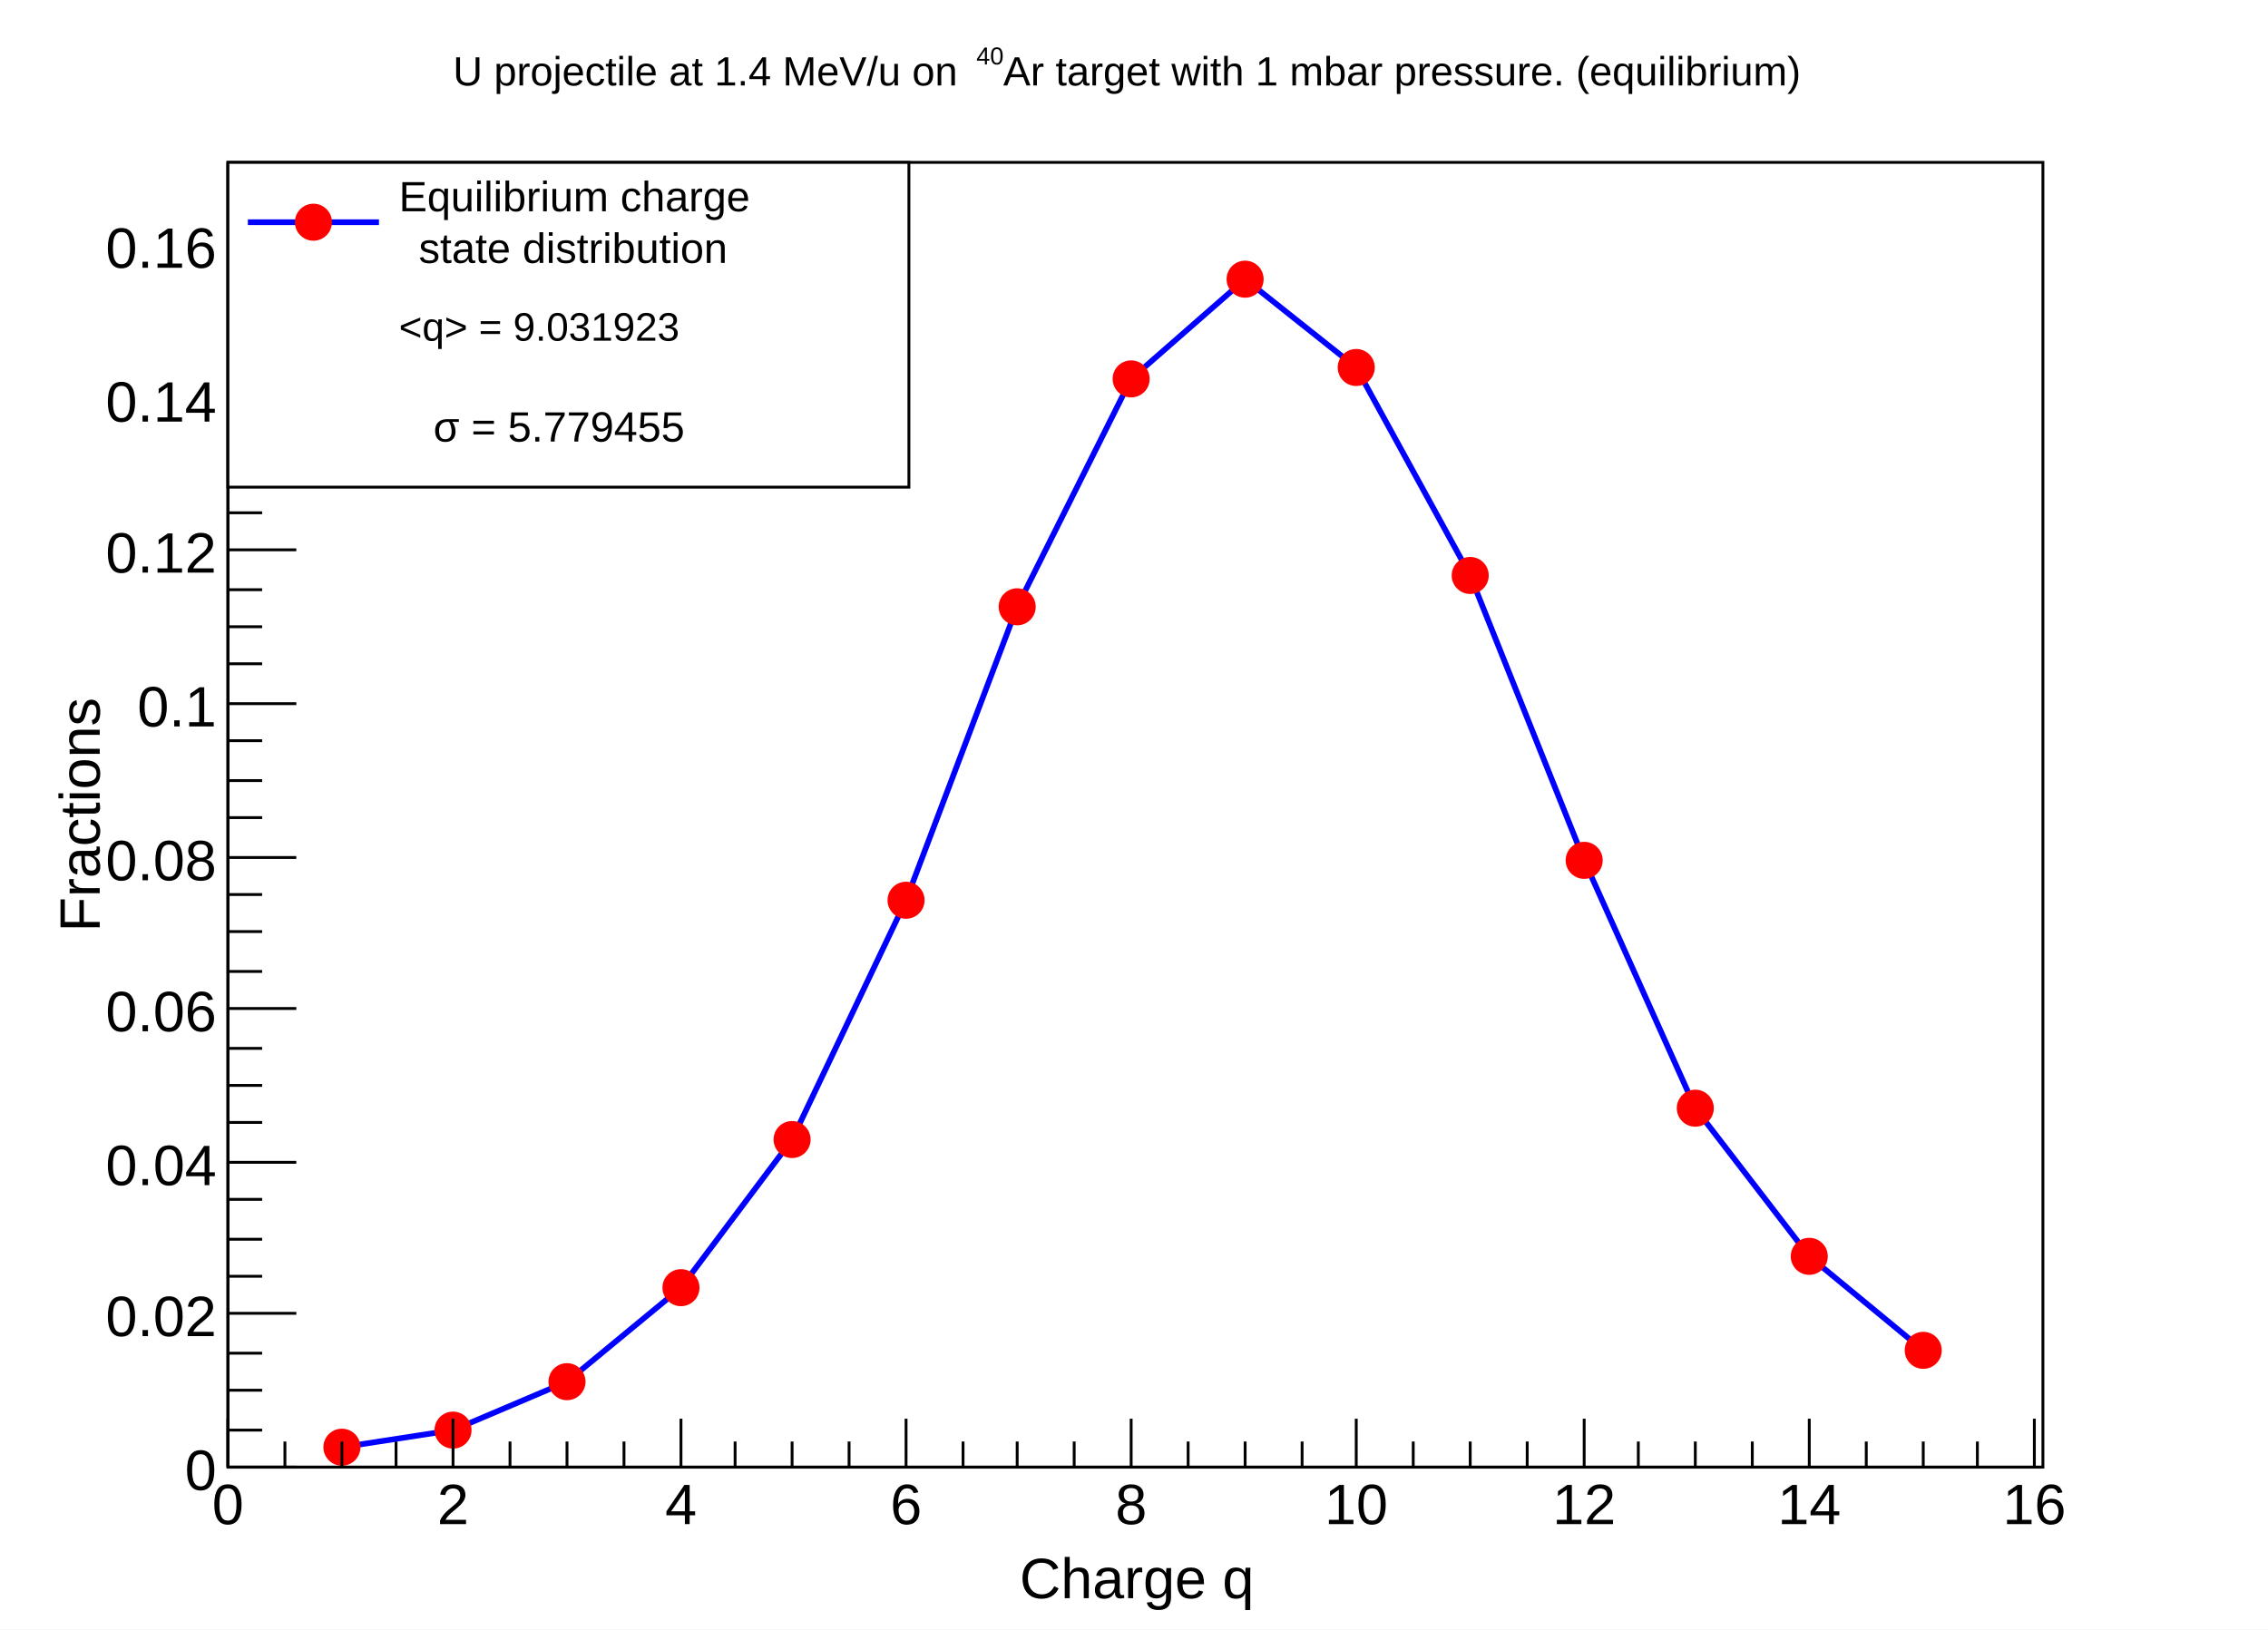
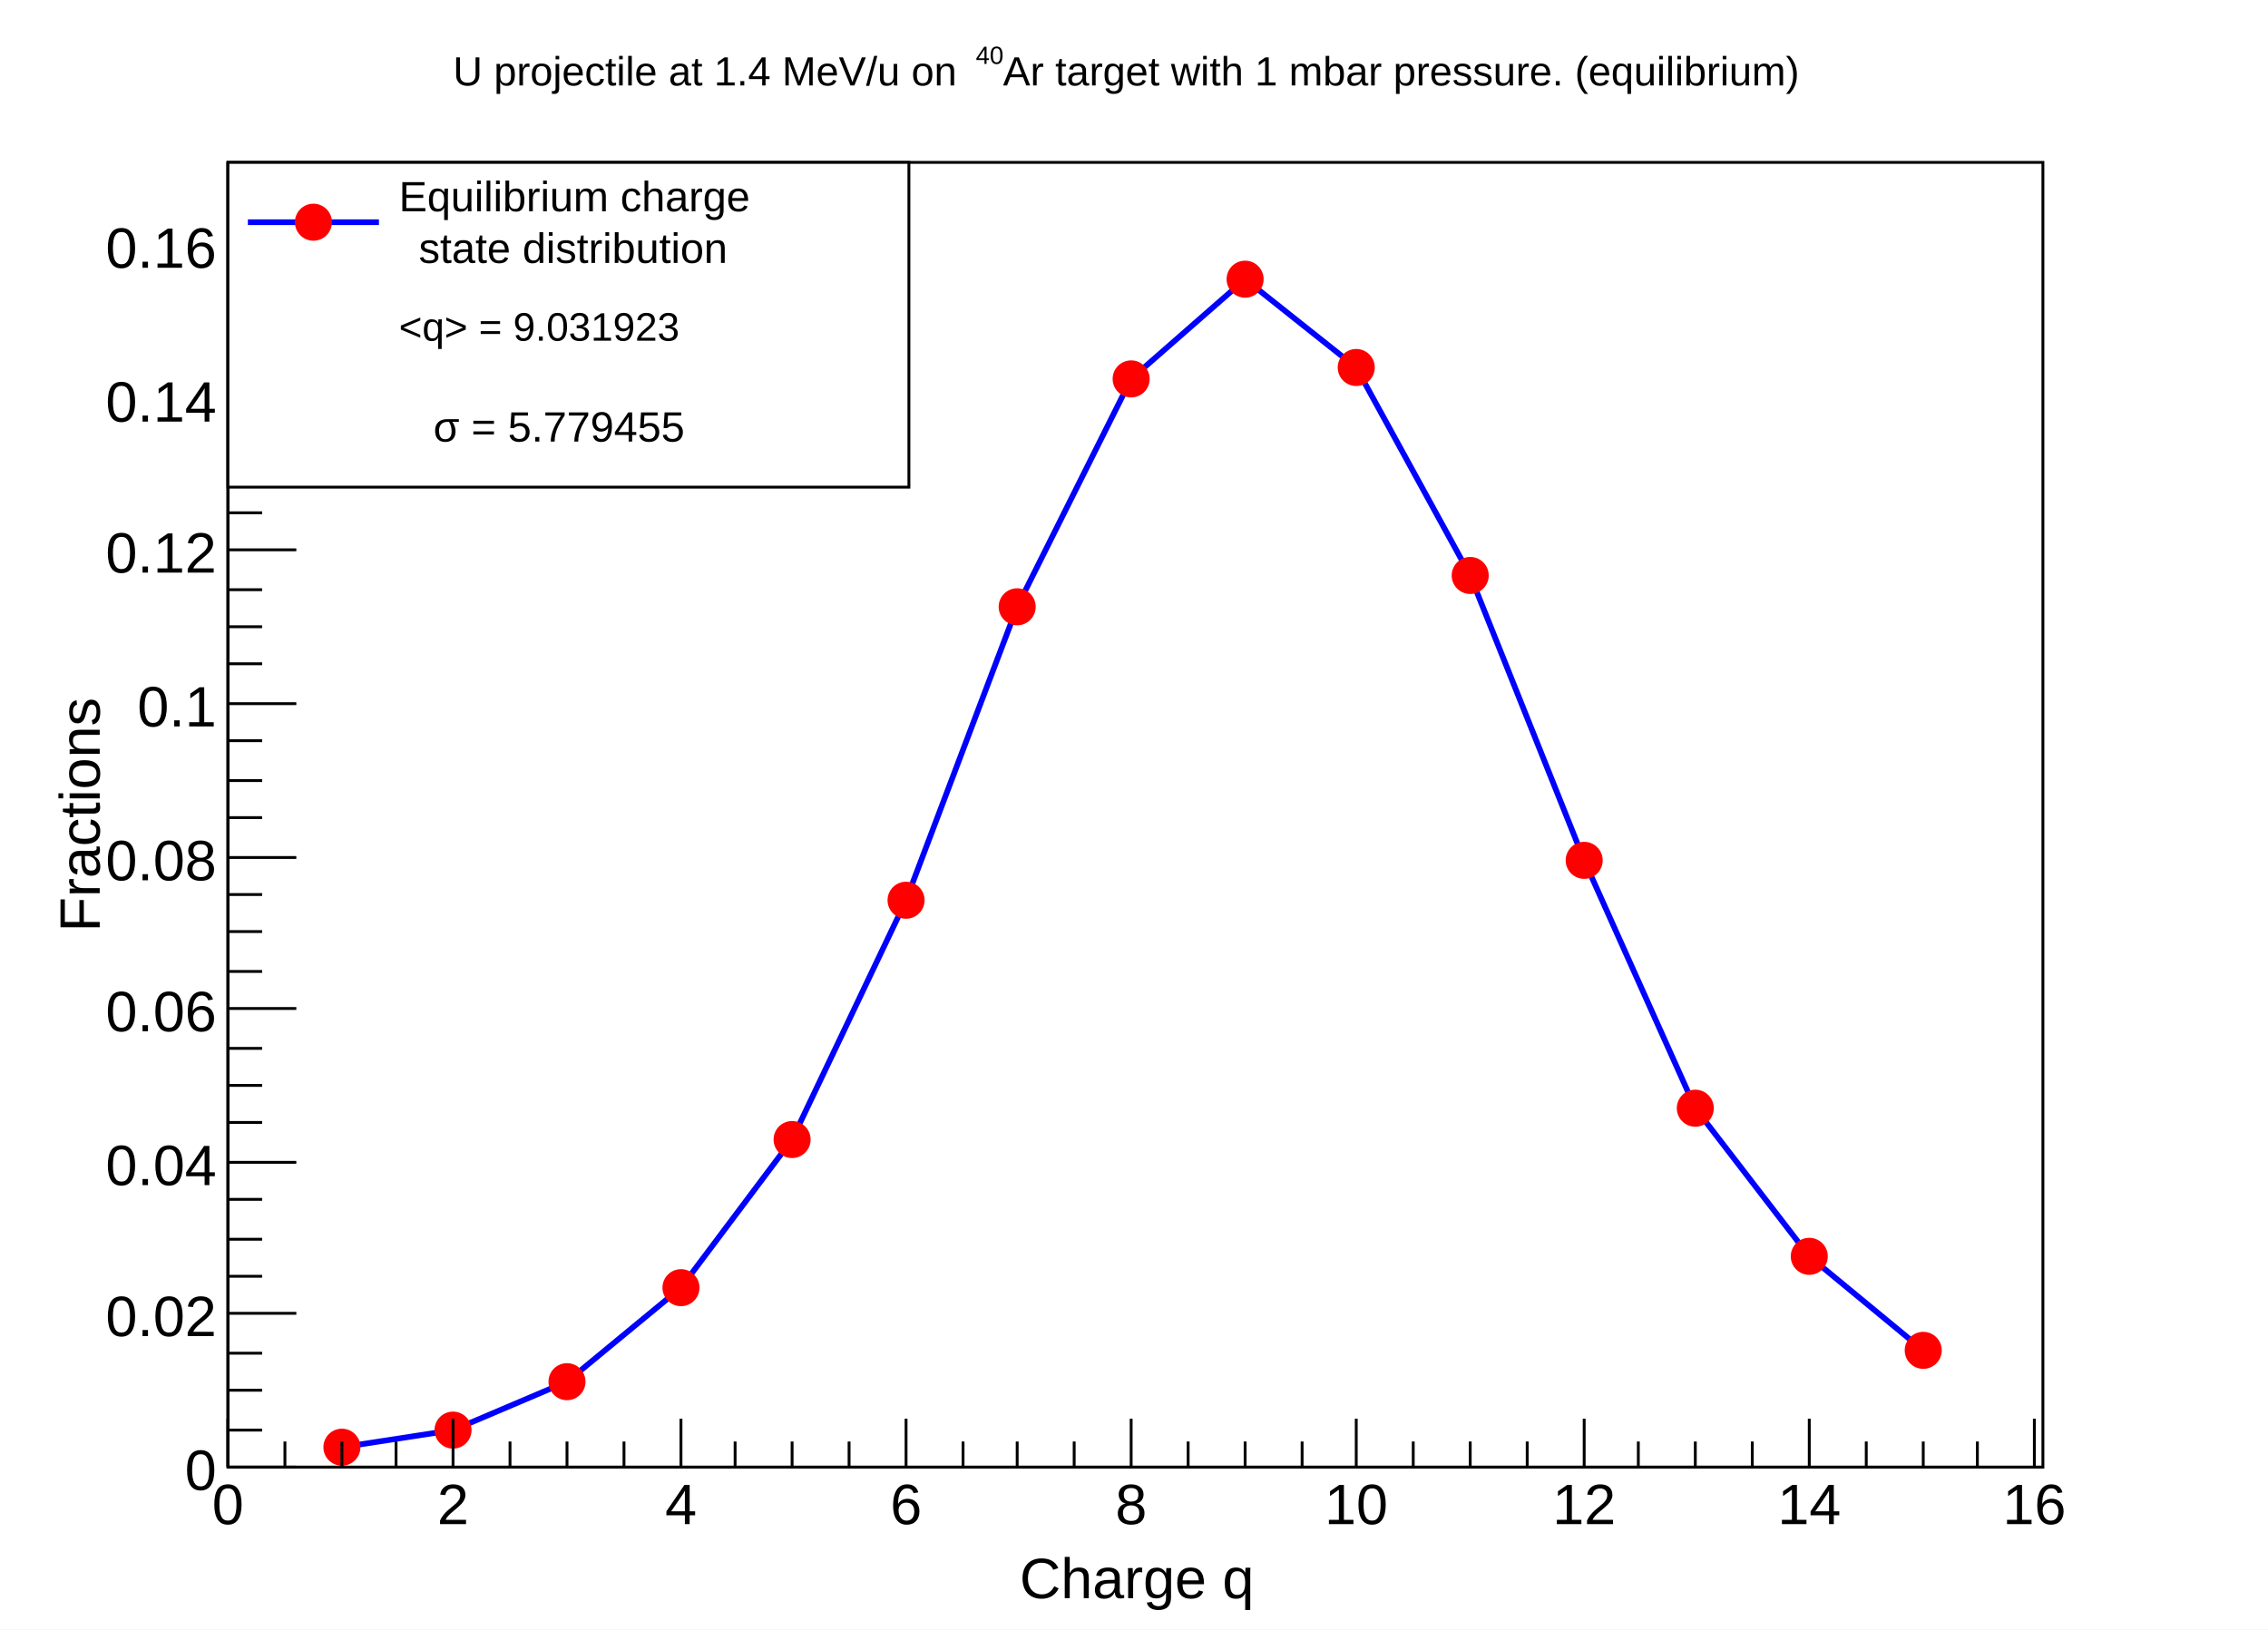
<svg xmlns="http://www.w3.org/2000/svg" viewBox="0 0 796 572" preserveAspectRatio="none" width="796" height="572">
  <path d="M0,0H796V572H0Z" style="fill: white;" />
  <g>
    <g transform="translate(80,57)">
      <path d="M0,0H637V458H0Z" style="fill: white; stroke: black; stroke-width: 1;" />
      <svg x="0" y="0" overflow="hidden" width="637" height="458" viewBox="0 0 637 458">
        <g>
          <path d="M40,451l39,-6l40,-17l40,-33l39,-52l40,-84l39,-103l40,-80l40,-35l39,31l40,73l40,100l39,87l40,52l40,33" style="stroke: blue; stroke-width: 2; fill: none;" />
          <path d="M34,451a6,6,0,1,0,12,0a6,6,0,1,0,-12,0zM73,445a6,6,0,1,0,12,0a6,6,0,1,0,-12,0zM113,428a6,6,0,1,0,12,0a6,6,0,1,0,-12,0zM153,395a6,6,0,1,0,12,0a6,6,0,1,0,-12,0zM192,343a6,6,0,1,0,12,0a6,6,0,1,0,-12,0zM232,259a6,6,0,1,0,12,0a6,6,0,1,0,-12,0zM271,156a6,6,0,1,0,12,0a6,6,0,1,0,-12,0zM311,76a6,6,0,1,0,12,0a6,6,0,1,0,-12,0zM351,41a6,6,0,1,0,12,0a6,6,0,1,0,-12,0zM390,72a6,6,0,1,0,12,0a6,6,0,1,0,-12,0zM430,145a6,6,0,1,0,12,0a6,6,0,1,0,-12,0zM470,245a6,6,0,1,0,12,0a6,6,0,1,0,-12,0zM509,332a6,6,0,1,0,12,0a6,6,0,1,0,-12,0zM549,384a6,6,0,1,0,12,0a6,6,0,1,0,-12,0zM589,417a6,6,0,1,0,12,0a6,6,0,1,0,-12,0z" style="stroke: red; fill: red;" />
        </g>
      </svg>
      <g>
        <g transform="translate(0,458)">
          <path d="M0,0h637M0,-17V0M20,-9V0M40,-9V0M59,-9V0M79,-17V0M99,-9V0M119,-9V0M139,-9V0M159,-17V0M178,-9V0M198,-9V0M218,-9V0M238,-17V0M258,-9V0M277,-9V0M297,-9V0M317,-17V0M337,-9V0M357,-9V0M377,-9V0M396,-17V0M416,-9V0M436,-9V0M456,-9V0M476,-17V0M495,-9V0M515,-9V0M535,-9V0M555,-17V0M575,-9V0M595,-9V0M614,-9V0M634,-17V0" style="stroke: black; stroke-width: 1;" />
          <g font-family="Arial" font-size="20" space="preserve" fill="black" text-anchor="middle">
            <text dy=".8em" transform="translate(0,4)">
       0
      </text>
            <text dy=".8em" transform="translate(79,4)">
       2
      </text>
            <text dy=".8em" transform="translate(159,4)">
       4
      </text>
            <text dy=".8em" transform="translate(238,4)">
       6
      </text>
            <text dy=".8em" transform="translate(317,4)">
       8
      </text>
            <text dy=".8em" transform="translate(396,4)">
       10
      </text>
            <text dy=".8em" transform="translate(476,4)">
       12
      </text>
            <text dy=".8em" transform="translate(555,4)">
       14
      </text>
            <text dy=".8em" transform="translate(634,4)">
       16
      </text>
          </g>
          <g font-family="Arial" font-size="20" space="preserve" transform="translate(319,38)">
            <text fill="black" text-anchor="middle" dy=".4em">
       Charge q
      </text>
          </g>
        </g>
        <g>
          <path d="M0,0v458M24,458H0M12,445H0M12,431H0M12,418H0M24,404H0M12,391H0M12,378H0M12,364H0M24,351H0M12,337H0M12,324H0M12,311H0M24,297H0M12,284H0M12,270H0M12,257H0M24,244H0M12,230H0M12,217H0M12,203H0M24,190H0M12,176H0M12,163H0M12,150H0M24,136H0M12,123H0M12,109H0M12,96H0M24,83H0M12,69H0M12,56H0M12,42H0M24,29H0M12,16H0M12,2H0" style="stroke: black; stroke-width: 1;" />
          <g font-family="Arial" font-size="20" space="preserve" fill="black" text-anchor="end">
            <text dy=".4em" transform="translate(-4,458)">
       0
      </text>
            <text dy=".4em" transform="translate(-4,404)">
       0.02
      </text>
            <text dy=".4em" transform="translate(-4,351)">
       0.04
      </text>
            <text dy=".4em" transform="translate(-4,297)">
       0.06
      </text>
            <text dy=".4em" transform="translate(-4,244)">
       0.08
      </text>
            <text dy=".4em" transform="translate(-4,190)">
       0.1
      </text>
            <text dy=".4em" transform="translate(-4,136)">
       0.12
      </text>
            <text dy=".4em" transform="translate(-4,83)">
       0.14
      </text>
            <text dy=".4em" transform="translate(-4,29)">
       0.16
      </text>
          </g>
          <g font-family="Arial" font-size="20" space="preserve" transform="translate(-53,229)">
            <text fill="black" text-anchor="middle" dy=".4em" transform="rotate(270)">
       Fractions
      </text>
          </g>
        </g>
      </g>
    </g>
    <g transform="translate(80,57)" font-family="Arial" font-size="14" space="preserve">
      <path d="M0,0H239V114H0Z" style="fill: white; stroke: black; stroke-width: 1;" />
      <path d="M7,21H53" style="stroke: blue; stroke-width: 2;" />
      <path d="M24,21a6,6,0,1,0,12,0a6,6,0,1,0,-12,0z" style="stroke: red; fill: red;" />
      <g transform="translate(60,26) scale(0.465)">
        <text fill="black" font-size="32" transform="translate(0,-19)">
     Equilibrium charge
    </text>
        <text fill="black" font-size="32" transform="translate(15,20)">
     state distribution
    </text>
      </g>
      <text fill="black" text-anchor="start" dy=".4em" transform="translate(60,57)">
    &lt;q&gt; = 9.031923
   </text>
      <g transform="translate(60,98) scale(0.465)">
        <text fill="black" font-size="32" x="26">
     σ   = 5.779455
    </text>
      </g>
    </g>
    <g transform="translate(119,3)" font-family="Arial" font-size="14" space="preserve">
-       <g transform="translate(40,27) scale(0.410)">
-         <text fill="black" font-size="35">
+       <g transform="translate(40,27) scale(0.398)">
+         <text fill="black" font-size="36">
     U projectile at 1.4 MeV/u on
    </text>
-         <text fill="black" font-size="21" transform="translate(448,-18)">
+         <text fill="black" font-size="22" transform="translate(461,-19)">
     40
    </text>
-         <text fill="black" font-size="35" x="471">
+         <text fill="black" font-size="36" x="485">
     Ar target with 1 mbar pressure. (equilibrium)
    </text>
      </g>
    </g>
  </g>
</svg>
